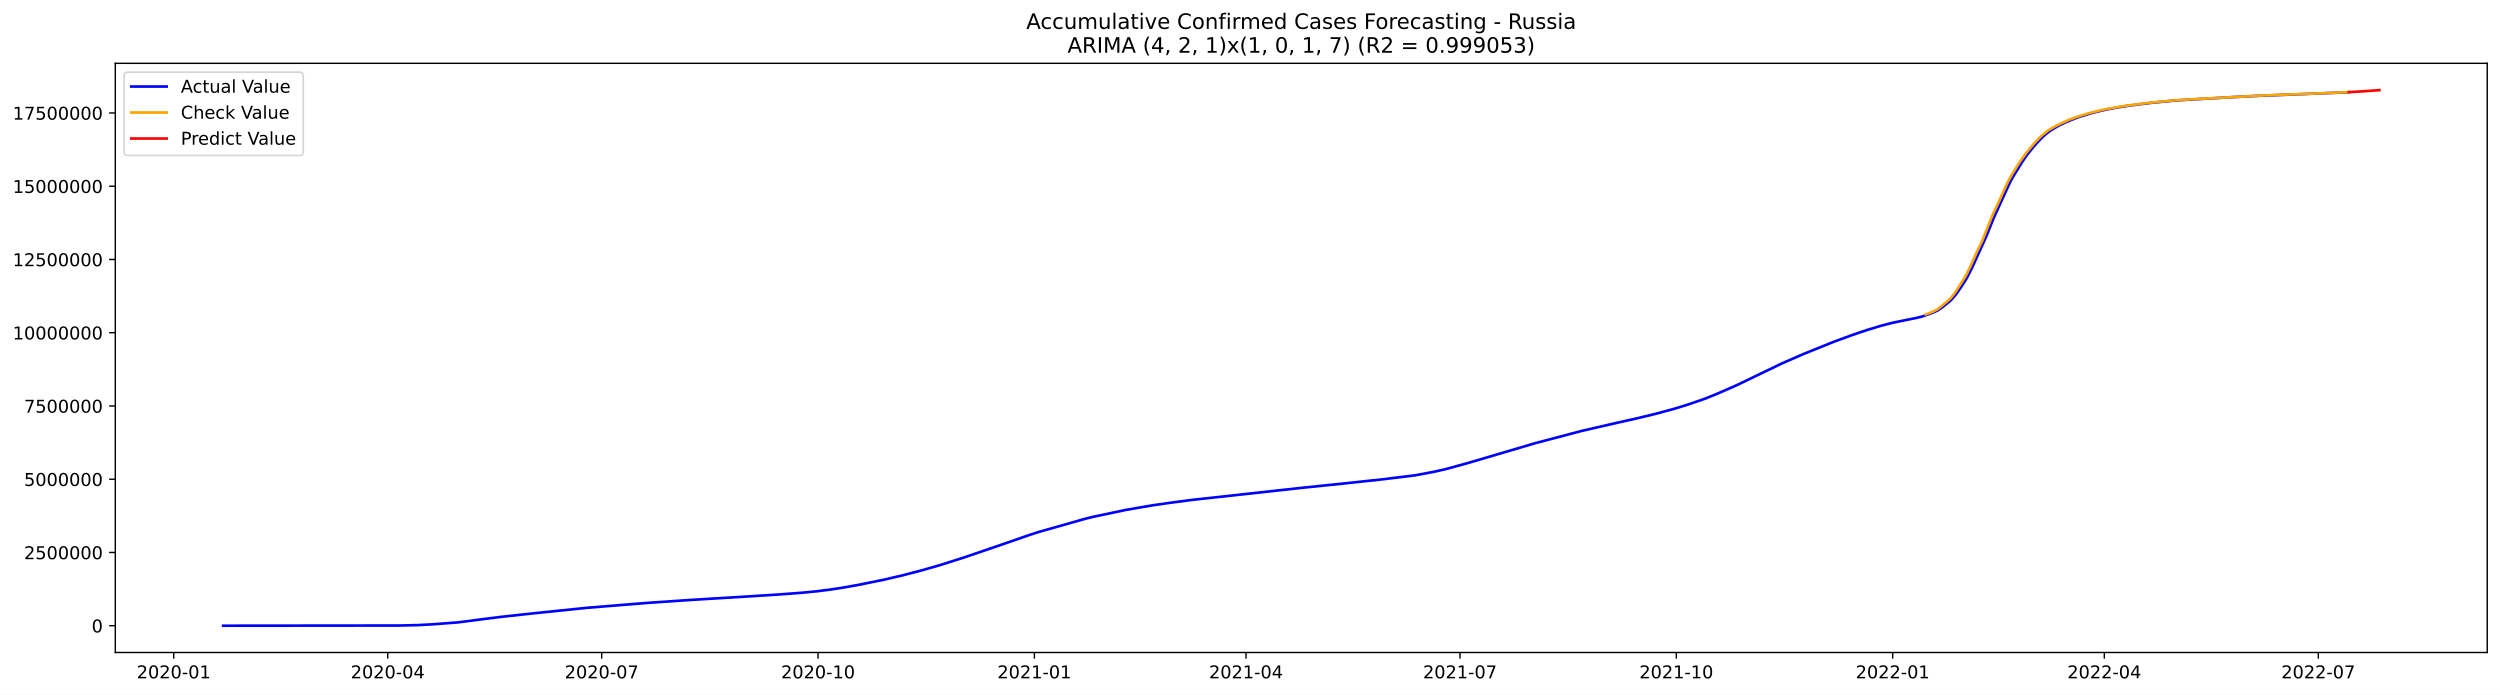
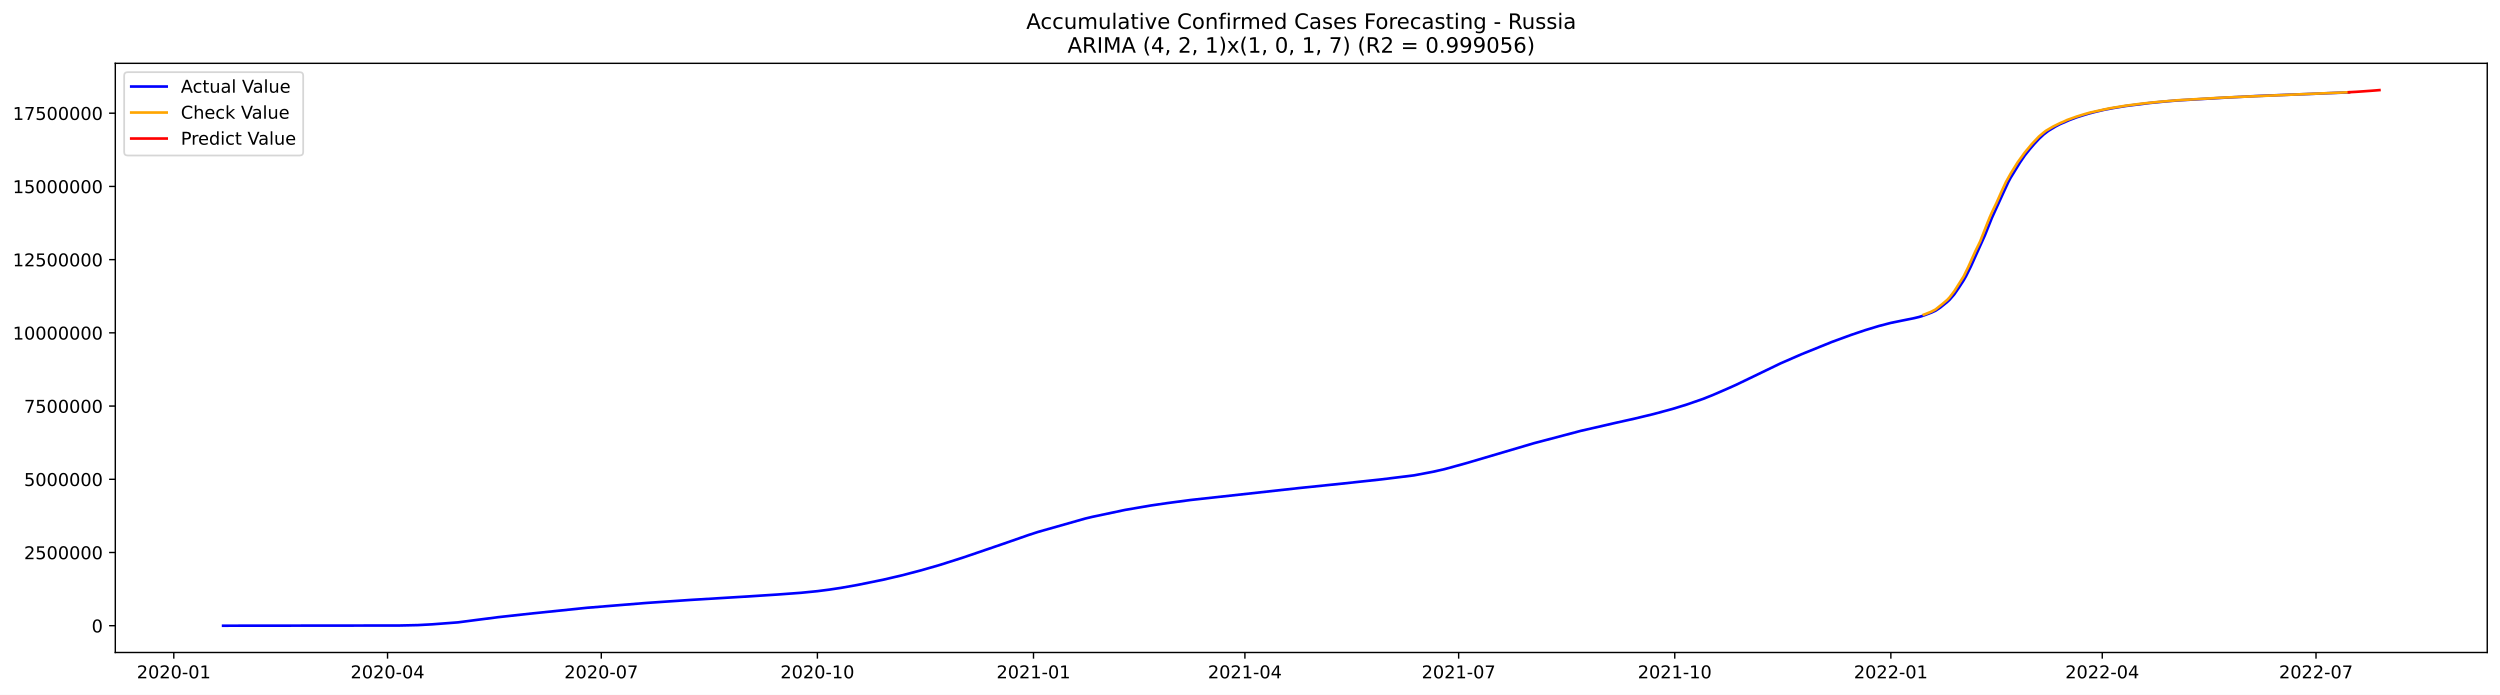
<svg xmlns="http://www.w3.org/2000/svg" xmlns:xlink="http://www.w3.org/1999/xlink" width="1411.5pt" height="392.274pt" viewBox="0 0 1411.5 392.274" version="1.1">
  <defs>
    <style type="text/css">*{stroke-linejoin: round; stroke-linecap: butt}</style>
  </defs>
  <g id="figure_1">
    <g id="patch_1">
      <path d="M 0 392.274  L 1411.5 392.274  L 1411.5 0  L 0 0  z " style="fill: #ffffff" />
    </g>
    <g id="axes_1">
      <g id="patch_2">
        <path d="M 65.1 368.396  L 1404.3 368.396  L 1404.3 35.755  L 65.1 35.755  z " style="fill: #ffffff" />
      </g>
      <g id="matplotlib.axis_1">
        <g id="xtick_1">
          <g id="line2d_1">
            <defs>
-               <path id="m9df4c3f210" d="M 0 0  L 0 3.5  " style="stroke: #000000; stroke-width: 0.8" />
+               <path id="m6451ef1a45" d="M 0 0  L 0 3.5  " style="stroke: #000000; stroke-width: 0.8" />
            </defs>
            <g>
-               <use xlink:href="#m9df4c3f210" x="98.092" y="368.396" style="stroke: #000000; stroke-width: 0.8" />
+               <use xlink:href="#m6451ef1a45" x="98.122" y="368.396" style="stroke: #000000; stroke-width: 0.8" />
            </g>
          </g>
          <g id="text_1">
-             <g transform="translate(77.20068 382.9939)scale(0.1 -0.1)">
+             <g transform="translate(77.23105 382.9939)scale(0.1 -0.1)">
              <defs>
                <path id="DejaVuSans-32" d="M 1228 531  L 3431 531  L 3431 0  L 469 0  L 469 531  Q 828 903 1448 1529  Q 2069 2156 2228 2338  Q 2531 2678 2651 2914  Q 2772 3150 2772 3378  Q 2772 3750 2511 3984  Q 2250 4219 1831 4219  Q 1534 4219 1204 4116  Q 875 4013 500 3803  L 500 4441  Q 881 4594 1212 4672  Q 1544 4750 1819 4750  Q 2544 4750 2975 4387  Q 3406 4025 3406 3419  Q 3406 3131 3298 2873  Q 3191 2616 2906 2266  Q 2828 2175 2409 1742  Q 1991 1309 1228 531  z " transform="scale(0.015625)" />
                <path id="DejaVuSans-30" d="M 2034 4250  Q 1547 4250 1301 3770  Q 1056 3291 1056 2328  Q 1056 1369 1301 889  Q 1547 409 2034 409  Q 2525 409 2770 889  Q 3016 1369 3016 2328  Q 3016 3291 2770 3770  Q 2525 4250 2034 4250  z M 2034 4750  Q 2819 4750 3233 4129  Q 3647 3509 3647 2328  Q 3647 1150 3233 529  Q 2819 -91 2034 -91  Q 1250 -91 836 529  Q 422 1150 422 2328  Q 422 3509 836 4129  Q 1250 4750 2034 4750  z " transform="scale(0.015625)" />
                <path id="DejaVuSans-2d" d="M 313 2009  L 1997 2009  L 1997 1497  L 313 1497  L 313 2009  z " transform="scale(0.015625)" />
                <path id="DejaVuSans-31" d="M 794 531  L 1825 531  L 1825 4091  L 703 3866  L 703 4441  L 1819 4666  L 2450 4666  L 2450 531  L 3481 531  L 3481 0  L 794 0  L 794 531  z " transform="scale(0.015625)" />
              </defs>
              <use xlink:href="#DejaVuSans-32" />
              <use xlink:href="#DejaVuSans-30" x="63.623" />
              <use xlink:href="#DejaVuSans-32" x="127.246" />
              <use xlink:href="#DejaVuSans-30" x="190.869" />
              <use xlink:href="#DejaVuSans-2d" x="254.492" />
              <use xlink:href="#DejaVuSans-30" x="290.576" />
              <use xlink:href="#DejaVuSans-31" x="354.199" />
            </g>
          </g>
        </g>
        <g id="xtick_2">
          <g id="line2d_2">
            <g>
-               <use xlink:href="#m9df4c3f210" x="218.908" y="368.396" style="stroke: #000000; stroke-width: 0.8" />
+               <use xlink:href="#m6451ef1a45" x="218.807" y="368.396" style="stroke: #000000; stroke-width: 0.8" />
            </g>
          </g>
          <g id="text_2">
-             <g transform="translate(198.0168 382.9939)scale(0.1 -0.1)">
+             <g transform="translate(197.9155 382.9939)scale(0.1 -0.1)">
              <defs>
                <path id="DejaVuSans-34" d="M 2419 4116  L 825 1625  L 2419 1625  L 2419 4116  z M 2253 4666  L 3047 4666  L 3047 1625  L 3713 1625  L 3713 1100  L 3047 1100  L 3047 0  L 2419 0  L 2419 1100  L 313 1100  L 313 1709  L 2253 4666  z " transform="scale(0.015625)" />
              </defs>
              <use xlink:href="#DejaVuSans-32" />
              <use xlink:href="#DejaVuSans-30" x="63.623" />
              <use xlink:href="#DejaVuSans-32" x="127.246" />
              <use xlink:href="#DejaVuSans-30" x="190.869" />
              <use xlink:href="#DejaVuSans-2d" x="254.492" />
              <use xlink:href="#DejaVuSans-30" x="290.576" />
              <use xlink:href="#DejaVuSans-34" x="354.199" />
            </g>
          </g>
        </g>
        <g id="xtick_3">
          <g id="line2d_3">
            <g>
-               <use xlink:href="#m9df4c3f210" x="339.724" y="368.396" style="stroke: #000000; stroke-width: 0.8" />
+               <use xlink:href="#m6451ef1a45" x="339.491" y="368.396" style="stroke: #000000; stroke-width: 0.8" />
            </g>
          </g>
          <g id="text_3">
-             <g transform="translate(318.8329 382.9939)scale(0.1 -0.1)">
+             <g transform="translate(318.6 382.9939)scale(0.1 -0.1)">
              <defs>
                <path id="DejaVuSans-37" d="M 525 4666  L 3525 4666  L 3525 4397  L 1831 0  L 1172 0  L 2766 4134  L 525 4134  L 525 4666  z " transform="scale(0.015625)" />
              </defs>
              <use xlink:href="#DejaVuSans-32" />
              <use xlink:href="#DejaVuSans-30" x="63.623" />
              <use xlink:href="#DejaVuSans-32" x="127.246" />
              <use xlink:href="#DejaVuSans-30" x="190.869" />
              <use xlink:href="#DejaVuSans-2d" x="254.492" />
              <use xlink:href="#DejaVuSans-30" x="290.576" />
              <use xlink:href="#DejaVuSans-37" x="354.199" />
            </g>
          </g>
        </g>
        <g id="xtick_4">
          <g id="line2d_4">
            <g>
-               <use xlink:href="#m9df4c3f210" x="461.868" y="368.396" style="stroke: #000000; stroke-width: 0.8" />
+               <use xlink:href="#m6451ef1a45" x="461.502" y="368.396" style="stroke: #000000; stroke-width: 0.8" />
            </g>
          </g>
          <g id="text_4">
-             <g transform="translate(440.9766 382.9939)scale(0.1 -0.1)">
+             <g transform="translate(440.6107 382.9939)scale(0.1 -0.1)">
              <use xlink:href="#DejaVuSans-32" />
              <use xlink:href="#DejaVuSans-30" x="63.623" />
              <use xlink:href="#DejaVuSans-32" x="127.246" />
              <use xlink:href="#DejaVuSans-30" x="190.869" />
              <use xlink:href="#DejaVuSans-2d" x="254.492" />
              <use xlink:href="#DejaVuSans-31" x="290.576" />
              <use xlink:href="#DejaVuSans-30" x="354.199" />
            </g>
          </g>
        </g>
        <g id="xtick_5">
          <g id="line2d_5">
            <g>
-               <use xlink:href="#m9df4c3f210" x="584.012" y="368.396" style="stroke: #000000; stroke-width: 0.8" />
+               <use xlink:href="#m6451ef1a45" x="583.513" y="368.396" style="stroke: #000000; stroke-width: 0.8" />
            </g>
          </g>
          <g id="text_5">
-             <g transform="translate(563.1204 382.9939)scale(0.1 -0.1)">
+             <g transform="translate(562.6214 382.9939)scale(0.1 -0.1)">
              <use xlink:href="#DejaVuSans-32" />
              <use xlink:href="#DejaVuSans-30" x="63.623" />
              <use xlink:href="#DejaVuSans-32" x="127.246" />
              <use xlink:href="#DejaVuSans-31" x="190.869" />
              <use xlink:href="#DejaVuSans-2d" x="254.492" />
              <use xlink:href="#DejaVuSans-30" x="290.576" />
              <use xlink:href="#DejaVuSans-31" x="354.199" />
            </g>
          </g>
        </g>
        <g id="xtick_6">
          <g id="line2d_6">
            <g>
-               <use xlink:href="#m9df4c3f210" x="703.5" y="368.396" style="stroke: #000000; stroke-width: 0.8" />
+               <use xlink:href="#m6451ef1a45" x="702.871" y="368.396" style="stroke: #000000; stroke-width: 0.8" />
            </g>
          </g>
          <g id="text_6">
-             <g transform="translate(682.6088 382.9939)scale(0.1 -0.1)">
+             <g transform="translate(681.9797 382.9939)scale(0.1 -0.1)">
              <use xlink:href="#DejaVuSans-32" />
              <use xlink:href="#DejaVuSans-30" x="63.623" />
              <use xlink:href="#DejaVuSans-32" x="127.246" />
              <use xlink:href="#DejaVuSans-31" x="190.869" />
              <use xlink:href="#DejaVuSans-2d" x="254.492" />
              <use xlink:href="#DejaVuSans-30" x="290.576" />
              <use xlink:href="#DejaVuSans-34" x="354.199" />
            </g>
          </g>
        </g>
        <g id="xtick_7">
          <g id="line2d_7">
            <g>
-               <use xlink:href="#m9df4c3f210" x="824.316" y="368.396" style="stroke: #000000; stroke-width: 0.8" />
+               <use xlink:href="#m6451ef1a45" x="823.556" y="368.396" style="stroke: #000000; stroke-width: 0.8" />
            </g>
          </g>
          <g id="text_7">
-             <g transform="translate(803.4249 382.9939)scale(0.1 -0.1)">
+             <g transform="translate(802.6642 382.9939)scale(0.1 -0.1)">
              <use xlink:href="#DejaVuSans-32" />
              <use xlink:href="#DejaVuSans-30" x="63.623" />
              <use xlink:href="#DejaVuSans-32" x="127.246" />
              <use xlink:href="#DejaVuSans-31" x="190.869" />
              <use xlink:href="#DejaVuSans-2d" x="254.492" />
              <use xlink:href="#DejaVuSans-30" x="290.576" />
              <use xlink:href="#DejaVuSans-37" x="354.199" />
            </g>
          </g>
        </g>
        <g id="xtick_8">
          <g id="line2d_8">
            <g>
-               <use xlink:href="#m9df4c3f210" x="946.46" y="368.396" style="stroke: #000000; stroke-width: 0.8" />
+               <use xlink:href="#m6451ef1a45" x="945.566" y="368.396" style="stroke: #000000; stroke-width: 0.8" />
            </g>
          </g>
          <g id="text_8">
-             <g transform="translate(925.5687 382.9939)scale(0.1 -0.1)">
+             <g transform="translate(924.6749 382.9939)scale(0.1 -0.1)">
              <use xlink:href="#DejaVuSans-32" />
              <use xlink:href="#DejaVuSans-30" x="63.623" />
              <use xlink:href="#DejaVuSans-32" x="127.246" />
              <use xlink:href="#DejaVuSans-31" x="190.869" />
              <use xlink:href="#DejaVuSans-2d" x="254.492" />
              <use xlink:href="#DejaVuSans-31" x="290.576" />
              <use xlink:href="#DejaVuSans-30" x="354.199" />
            </g>
          </g>
        </g>
        <g id="xtick_9">
          <g id="line2d_9">
            <g>
-               <use xlink:href="#m9df4c3f210" x="1068.604" y="368.396" style="stroke: #000000; stroke-width: 0.8" />
+               <use xlink:href="#m6451ef1a45" x="1067.577" y="368.396" style="stroke: #000000; stroke-width: 0.8" />
            </g>
          </g>
          <g id="text_9">
-             <g transform="translate(1047.712 382.9939)scale(0.1 -0.1)">
+             <g transform="translate(1046.686 382.9939)scale(0.1 -0.1)">
              <use xlink:href="#DejaVuSans-32" />
              <use xlink:href="#DejaVuSans-30" x="63.623" />
              <use xlink:href="#DejaVuSans-32" x="127.246" />
              <use xlink:href="#DejaVuSans-32" x="190.869" />
              <use xlink:href="#DejaVuSans-2d" x="254.492" />
              <use xlink:href="#DejaVuSans-30" x="290.576" />
              <use xlink:href="#DejaVuSans-31" x="354.199" />
            </g>
          </g>
        </g>
        <g id="xtick_10">
          <g id="line2d_10">
            <g>
-               <use xlink:href="#m9df4c3f210" x="1188.092" y="368.396" style="stroke: #000000; stroke-width: 0.8" />
+               <use xlink:href="#m6451ef1a45" x="1186.935" y="368.396" style="stroke: #000000; stroke-width: 0.8" />
            </g>
          </g>
          <g id="text_10">
-             <g transform="translate(1167.201 382.9939)scale(0.1 -0.1)">
+             <g transform="translate(1166.044 382.9939)scale(0.1 -0.1)">
              <use xlink:href="#DejaVuSans-32" />
              <use xlink:href="#DejaVuSans-30" x="63.623" />
              <use xlink:href="#DejaVuSans-32" x="127.246" />
              <use xlink:href="#DejaVuSans-32" x="190.869" />
              <use xlink:href="#DejaVuSans-2d" x="254.492" />
              <use xlink:href="#DejaVuSans-30" x="290.576" />
              <use xlink:href="#DejaVuSans-34" x="354.199" />
            </g>
          </g>
        </g>
        <g id="xtick_11">
          <g id="line2d_11">
            <g>
-               <use xlink:href="#m9df4c3f210" x="1308.908" y="368.396" style="stroke: #000000; stroke-width: 0.8" />
+               <use xlink:href="#m6451ef1a45" x="1307.62" y="368.396" style="stroke: #000000; stroke-width: 0.8" />
            </g>
          </g>
          <g id="text_11">
-             <g transform="translate(1288.017 382.9939)scale(0.1 -0.1)">
+             <g transform="translate(1286.728 382.9939)scale(0.1 -0.1)">
              <use xlink:href="#DejaVuSans-32" />
              <use xlink:href="#DejaVuSans-30" x="63.623" />
              <use xlink:href="#DejaVuSans-32" x="127.246" />
              <use xlink:href="#DejaVuSans-32" x="190.869" />
              <use xlink:href="#DejaVuSans-2d" x="254.492" />
              <use xlink:href="#DejaVuSans-30" x="290.576" />
              <use xlink:href="#DejaVuSans-37" x="354.199" />
            </g>
          </g>
        </g>
      </g>
      <g id="matplotlib.axis_2">
        <g id="ytick_1">
          <g id="line2d_12">
            <defs>
-               <path id="m179b32e1cf" d="M 0 0  L -3.5 0  " style="stroke: #000000; stroke-width: 0.8" />
+               <path id="m5fe4a14cad" d="M 0 0  L -3.5 0  " style="stroke: #000000; stroke-width: 0.8" />
            </defs>
            <g>
-               <use xlink:href="#m179b32e1cf" x="65.1" y="353.276" style="stroke: #000000; stroke-width: 0.8" />
+               <use xlink:href="#m5fe4a14cad" x="65.1" y="353.276" style="stroke: #000000; stroke-width: 0.8" />
            </g>
          </g>
          <g id="text_12">
            <g transform="translate(51.7375 357.0747)scale(0.1 -0.1)">
              <use xlink:href="#DejaVuSans-30" />
            </g>
          </g>
        </g>
        <g id="ytick_2">
          <g id="line2d_13">
            <g>
-               <use xlink:href="#m179b32e1cf" x="65.1" y="311.919" style="stroke: #000000; stroke-width: 0.8" />
+               <use xlink:href="#m5fe4a14cad" x="65.1" y="311.938" style="stroke: #000000; stroke-width: 0.8" />
            </g>
          </g>
          <g id="text_13">
-             <g transform="translate(13.5625 315.7187)scale(0.1 -0.1)">
+             <g transform="translate(13.5625 315.7369)scale(0.1 -0.1)">
              <defs>
                <path id="DejaVuSans-35" d="M 691 4666  L 3169 4666  L 3169 4134  L 1269 4134  L 1269 2991  Q 1406 3038 1543 3061  Q 1681 3084 1819 3084  Q 2600 3084 3056 2656  Q 3513 2228 3513 1497  Q 3513 744 3044 326  Q 2575 -91 1722 -91  Q 1428 -91 1123 -41  Q 819 9 494 109  L 494 744  Q 775 591 1075 516  Q 1375 441 1709 441  Q 2250 441 2565 725  Q 2881 1009 2881 1497  Q 2881 1984 2565 2268  Q 2250 2553 1709 2553  Q 1456 2553 1204 2497  Q 953 2441 691 2322  L 691 4666  z " transform="scale(0.015625)" />
              </defs>
              <use xlink:href="#DejaVuSans-32" />
              <use xlink:href="#DejaVuSans-35" x="63.623" />
              <use xlink:href="#DejaVuSans-30" x="127.246" />
              <use xlink:href="#DejaVuSans-30" x="190.869" />
              <use xlink:href="#DejaVuSans-30" x="254.492" />
              <use xlink:href="#DejaVuSans-30" x="318.115" />
              <use xlink:href="#DejaVuSans-30" x="381.738" />
            </g>
          </g>
        </g>
        <g id="ytick_3">
          <g id="line2d_14">
            <g>
-               <use xlink:href="#m179b32e1cf" x="65.1" y="270.563" style="stroke: #000000; stroke-width: 0.8" />
+               <use xlink:href="#m5fe4a14cad" x="65.1" y="270.6" style="stroke: #000000; stroke-width: 0.8" />
            </g>
          </g>
          <g id="text_14">
-             <g transform="translate(13.5625 274.3626)scale(0.1 -0.1)">
+             <g transform="translate(13.5625 274.3991)scale(0.1 -0.1)">
              <use xlink:href="#DejaVuSans-35" />
              <use xlink:href="#DejaVuSans-30" x="63.623" />
              <use xlink:href="#DejaVuSans-30" x="127.246" />
              <use xlink:href="#DejaVuSans-30" x="190.869" />
              <use xlink:href="#DejaVuSans-30" x="254.492" />
              <use xlink:href="#DejaVuSans-30" x="318.115" />
              <use xlink:href="#DejaVuSans-30" x="381.738" />
            </g>
          </g>
        </g>
        <g id="ytick_4">
          <g id="line2d_15">
            <g>
-               <use xlink:href="#m179b32e1cf" x="65.1" y="229.207" style="stroke: #000000; stroke-width: 0.8" />
+               <use xlink:href="#m5fe4a14cad" x="65.1" y="229.262" style="stroke: #000000; stroke-width: 0.8" />
            </g>
          </g>
          <g id="text_15">
-             <g transform="translate(13.5625 233.0065)scale(0.1 -0.1)">
+             <g transform="translate(13.5625 233.0613)scale(0.1 -0.1)">
              <use xlink:href="#DejaVuSans-37" />
              <use xlink:href="#DejaVuSans-35" x="63.623" />
              <use xlink:href="#DejaVuSans-30" x="127.246" />
              <use xlink:href="#DejaVuSans-30" x="190.869" />
              <use xlink:href="#DejaVuSans-30" x="254.492" />
              <use xlink:href="#DejaVuSans-30" x="318.115" />
              <use xlink:href="#DejaVuSans-30" x="381.738" />
            </g>
          </g>
        </g>
        <g id="ytick_5">
          <g id="line2d_16">
            <g>
-               <use xlink:href="#m179b32e1cf" x="65.1" y="187.851" style="stroke: #000000; stroke-width: 0.8" />
+               <use xlink:href="#m5fe4a14cad" x="65.1" y="187.924" style="stroke: #000000; stroke-width: 0.8" />
            </g>
          </g>
          <g id="text_16">
-             <g transform="translate(7.2 191.6504)scale(0.1 -0.1)">
+             <g transform="translate(7.2 191.7235)scale(0.1 -0.1)">
              <use xlink:href="#DejaVuSans-31" />
              <use xlink:href="#DejaVuSans-30" x="63.623" />
              <use xlink:href="#DejaVuSans-30" x="127.246" />
              <use xlink:href="#DejaVuSans-30" x="190.869" />
              <use xlink:href="#DejaVuSans-30" x="254.492" />
              <use xlink:href="#DejaVuSans-30" x="318.115" />
              <use xlink:href="#DejaVuSans-30" x="381.738" />
              <use xlink:href="#DejaVuSans-30" x="445.361" />
            </g>
          </g>
        </g>
        <g id="ytick_6">
          <g id="line2d_17">
            <g>
-               <use xlink:href="#m179b32e1cf" x="65.1" y="146.495" style="stroke: #000000; stroke-width: 0.8" />
+               <use xlink:href="#m5fe4a14cad" x="65.1" y="146.587" style="stroke: #000000; stroke-width: 0.8" />
            </g>
          </g>
          <g id="text_17">
-             <g transform="translate(7.2 150.2944)scale(0.1 -0.1)">
+             <g transform="translate(7.2 150.3857)scale(0.1 -0.1)">
              <use xlink:href="#DejaVuSans-31" />
              <use xlink:href="#DejaVuSans-32" x="63.623" />
              <use xlink:href="#DejaVuSans-35" x="127.246" />
              <use xlink:href="#DejaVuSans-30" x="190.869" />
              <use xlink:href="#DejaVuSans-30" x="254.492" />
              <use xlink:href="#DejaVuSans-30" x="318.115" />
              <use xlink:href="#DejaVuSans-30" x="381.738" />
              <use xlink:href="#DejaVuSans-30" x="445.361" />
            </g>
          </g>
        </g>
        <g id="ytick_7">
          <g id="line2d_18">
            <g>
-               <use xlink:href="#m179b32e1cf" x="65.1" y="105.139" style="stroke: #000000; stroke-width: 0.8" />
+               <use xlink:href="#m5fe4a14cad" x="65.1" y="105.249" style="stroke: #000000; stroke-width: 0.8" />
            </g>
          </g>
          <g id="text_18">
-             <g transform="translate(7.2 108.9383)scale(0.1 -0.1)">
+             <g transform="translate(7.2 109.048)scale(0.1 -0.1)">
              <use xlink:href="#DejaVuSans-31" />
              <use xlink:href="#DejaVuSans-35" x="63.623" />
              <use xlink:href="#DejaVuSans-30" x="127.246" />
              <use xlink:href="#DejaVuSans-30" x="190.869" />
              <use xlink:href="#DejaVuSans-30" x="254.492" />
              <use xlink:href="#DejaVuSans-30" x="318.115" />
              <use xlink:href="#DejaVuSans-30" x="381.738" />
              <use xlink:href="#DejaVuSans-30" x="445.361" />
            </g>
          </g>
        </g>
        <g id="ytick_8">
          <g id="line2d_19">
            <g>
-               <use xlink:href="#m179b32e1cf" x="65.1" y="63.783" style="stroke: #000000; stroke-width: 0.8" />
+               <use xlink:href="#m5fe4a14cad" x="65.1" y="63.911" style="stroke: #000000; stroke-width: 0.8" />
            </g>
          </g>
          <g id="text_19">
-             <g transform="translate(7.2 67.58224)scale(0.1 -0.1)">
+             <g transform="translate(7.2 67.71016)scale(0.1 -0.1)">
              <use xlink:href="#DejaVuSans-31" />
              <use xlink:href="#DejaVuSans-37" x="63.623" />
              <use xlink:href="#DejaVuSans-35" x="127.246" />
              <use xlink:href="#DejaVuSans-30" x="190.869" />
              <use xlink:href="#DejaVuSans-30" x="254.492" />
              <use xlink:href="#DejaVuSans-30" x="318.115" />
              <use xlink:href="#DejaVuSans-30" x="381.738" />
              <use xlink:href="#DejaVuSans-30" x="445.361" />
            </g>
          </g>
        </g>
      </g>
      <g id="line2d_20">
-         <path d="M 125.973 353.276  L 225.546 353.171  L 236.168 352.926  L 244.134 352.496  L 258.738 351.383  L 268.031 350.168  L 281.308 348.467  L 301.222 346.275  L 331.758 343.133  L 364.95 340.435  L 390.175 338.709  L 420.711 336.859  L 439.298 335.667  L 452.574 334.682  L 461.868 333.761  L 468.506 332.907  L 475.145 331.908  L 484.438 330.268  L 499.042 327.297  L 509.663 324.821  L 520.285 322.046  L 530.906 319.002  L 544.182 314.78  L 561.442 308.894  L 566.752 307.079  L 581.356 301.994  L 586.667 300.278  L 613.22 292.756  L 617.203 291.8  L 635.79 287.867  L 650.394 285.362  L 659.688 284.01  L 672.964 282.246  L 734.036 275.526  L 757.934 273.061  L 780.504 270.636  L 799.091 268.348  L 809.712 266.342  L 816.35 264.84  L 828.299 261.561  L 866.801 250.208  L 893.354 243.21  L 913.269 238.639  L 923.89 236.274  L 934.511 233.714  L 945.132 230.843  L 953.098 228.398  L 962.392 225.189  L 967.702 223.078  L 975.668 219.641  L 980.979 217.281  L 1006.204 205.119  L 1018.153 199.913  L 1035.413 192.939  L 1046.034 189.056  L 1054 186.363  L 1061.966 183.942  L 1068.604 182.227  L 1073.914 181.14  L 1081.88 179.529  L 1084.536 178.887  L 1087.191 178.051  L 1091.174 176.556  L 1093.829 175.363  L 1096.484 173.612  L 1100.467 170.395  L 1101.795 169.17  L 1104.45 166.103  L 1107.106 162.255  L 1109.761 158.157  L 1111.089 155.824  L 1113.744 150.504  L 1121.71 132.865  L 1125.693 122.94  L 1132.331 108.407  L 1134.986 102.695  L 1136.314 100.216  L 1141.625 91.581  L 1144.28 87.673  L 1146.935 84.334  L 1149.59 81.222  L 1152.246 78.349  L 1154.901 75.854  L 1157.556 73.814  L 1161.539 71.381  L 1164.195 69.99  L 1169.505 67.673  L 1173.488 66.165  L 1180.126 64.084  L 1184.109 63.048  L 1189.42 61.806  L 1194.731 60.817  L 1201.369 59.723  L 1214.645 58.046  L 1223.939 57.127  L 1230.577 56.576  L 1258.458 54.942  L 1275.717 54.068  L 1326.168 52.088  L 1326.168 52.088  " clip-path="url(#pf615bd860a)" style="fill: none; stroke: #0000ff; stroke-width: 1.5; stroke-linecap: square" />
+         <path d="M 125.973 353.276  L 225.438 353.171  L 236.048 352.927  L 244.005 352.496  L 258.593 351.383  L 267.876 350.169  L 281.139 348.469  L 301.032 346.278  L 331.534 343.137  L 364.689 340.441  L 389.887 338.715  L 420.39 336.866  L 438.957 335.675  L 452.219 334.69  L 461.502 333.77  L 468.133 332.916  L 474.764 331.917  L 484.048 330.278  L 498.636 327.308  L 509.245 324.834  L 519.855 322.06  L 530.465 319.017  L 543.727 314.797  L 560.967 308.914  L 566.272 307.099  L 580.86 302.016  L 586.165 300.301  L 612.689 292.783  L 616.668 291.827  L 635.235 287.896  L 649.823 285.392  L 659.106 284.04  L 672.368 282.278  L 733.374 275.561  L 757.245 273.096  L 779.791 270.672  L 798.358 268.385  L 808.967 266.38  L 815.598 264.879  L 827.534 261.601  L 865.994 250.254  L 892.518 243.259  L 912.411 238.689  L 923.021 236.326  L 933.63 233.767  L 944.24 230.897  L 952.197 228.453  L 961.481 225.246  L 966.786 223.135  L 974.743 219.7  L 980.048 217.341  L 1005.245 205.185  L 1017.181 199.98  L 1034.422 193.01  L 1045.032 189.129  L 1052.989 186.437  L 1060.946 184.017  L 1067.577 182.302  L 1072.882 181.216  L 1080.839 179.605  L 1083.491 178.964  L 1086.144 178.128  L 1090.122 176.634  L 1092.775 175.442  L 1095.427 173.691  L 1099.406 170.476  L 1100.732 169.251  L 1103.384 166.185  L 1106.037 162.339  L 1108.689 158.243  L 1110.016 155.911  L 1112.668 150.594  L 1120.625 132.962  L 1124.604 123.041  L 1131.235 108.515  L 1133.887 102.805  L 1135.213 100.327  L 1140.518 91.697  L 1143.171 87.79  L 1145.823 84.453  L 1148.475 81.342  L 1151.128 78.47  L 1153.78 75.977  L 1156.433 73.937  L 1160.411 71.505  L 1163.064 70.115  L 1168.368 67.8  L 1172.347 66.291  L 1178.978 64.212  L 1182.957 63.176  L 1188.261 61.935  L 1193.566 60.946  L 1200.197 59.852  L 1213.459 58.176  L 1222.743 57.258  L 1229.374 56.708  L 1257.224 55.074  L 1274.465 54.2  L 1326.187 52.148  L 1326.187 52.148  " clip-path="url(#pa99dc257ab)" style="fill: none; stroke: #0000ff; stroke-width: 1.5; stroke-linecap: square" />
      </g>
      <g id="line2d_21">
-         <path d="M 1087.191 177.584  L 1091.174 176.024  L 1093.829 174.671  L 1096.484 172.585  L 1100.467 169.24  L 1101.795 167.836  L 1104.45 164.338  L 1109.761 155.957  L 1112.416 150.535  L 1116.399 141.698  L 1119.055 136.283  L 1124.365 122.862  L 1125.693 119.848  L 1128.348 114.363  L 1131.003 108.372  L 1133.659 102.655  L 1136.314 97.925  L 1140.297 91.508  L 1144.28 86.011  L 1148.263 81.223  L 1152.246 77.002  L 1156.229 73.717  L 1160.212 71.376  L 1164.195 69.406  L 1166.85 68.275  L 1168.178 67.629  L 1173.488 65.732  L 1178.799 64.076  L 1185.437 62.412  L 1189.42 61.524  L 1200.041 59.72  L 1213.318 58.047  L 1221.284 57.258  L 1229.249 56.573  L 1241.198 55.855  L 1277.045 53.956  L 1292.977 53.321  L 1304.925 52.897  L 1326.168 52.016  L 1326.168 52.016  " clip-path="url(#pf615bd860a)" style="fill: none; stroke: #ffa500; stroke-width: 1.5; stroke-linecap: square" />
+         <path d="M 1086.144 177.662  L 1090.122 176.104  L 1092.775 174.752  L 1096.753 171.56  L 1099.406 169.32  L 1100.732 167.923  L 1103.384 164.427  L 1108.689 156.053  L 1111.342 150.634  L 1115.32 141.784  L 1117.973 136.371  L 1123.278 122.959  L 1124.604 119.952  L 1127.256 114.474  L 1129.909 108.48  L 1132.561 102.765  L 1135.213 98.037  L 1139.192 91.619  L 1143.171 86.124  L 1147.149 81.34  L 1151.128 77.123  L 1153.78 74.88  L 1155.106 73.839  L 1159.085 71.504  L 1163.064 69.529  L 1165.716 68.401  L 1167.042 67.757  L 1172.347 65.86  L 1176.326 64.613  L 1180.304 63.481  L 1190.914 61.183  L 1200.197 59.673  L 1209.481 58.47  L 1218.764 57.509  L 1229.374 56.613  L 1241.31 55.912  L 1254.572 55.135  L 1303.641 53.03  L 1326.187 52.072  L 1326.187 52.072  " clip-path="url(#pa99dc257ab)" style="fill: none; stroke: #ffa500; stroke-width: 1.5; stroke-linecap: square" />
      </g>
      <g id="line2d_22">
-         <path d="M 1326.168 52.016  L 1327.495 51.941  L 1328.823 51.866  L 1330.151 51.794  L 1331.478 51.722  L 1332.806 51.637  L 1334.134 51.549  L 1335.461 51.457  L 1336.789 51.363  L 1338.117 51.269  L 1339.444 51.176  L 1340.772 51.083  L 1342.1 50.981  L 1343.427 50.876  " clip-path="url(#pf615bd860a)" style="fill: none; stroke: #ff0000; stroke-width: 1.5; stroke-linecap: square" />
+         <path d="M 1326.187 52.072  L 1327.513 51.996  L 1328.839 51.922  L 1330.165 51.849  L 1331.491 51.763  L 1332.818 51.672  L 1334.144 51.579  L 1335.47 51.483  L 1336.796 51.386  L 1338.122 51.291  L 1339.449 51.195  L 1340.775 51.091  L 1342.101 50.984  L 1343.427 50.876  " clip-path="url(#pa99dc257ab)" style="fill: none; stroke: #ff0000; stroke-width: 1.5; stroke-linecap: square" />
      </g>
      <g id="patch_3">
        <path d="M 65.1 368.396  L 65.1 35.755  " style="fill: none; stroke: #000000; stroke-width: 0.8; stroke-linejoin: miter; stroke-linecap: square" />
      </g>
      <g id="patch_4">
        <path d="M 1404.3 368.396  L 1404.3 35.755  " style="fill: none; stroke: #000000; stroke-width: 0.8; stroke-linejoin: miter; stroke-linecap: square" />
      </g>
      <g id="patch_5">
        <path d="M 65.1 368.396  L 1404.3 368.396  " style="fill: none; stroke: #000000; stroke-width: 0.8; stroke-linejoin: miter; stroke-linecap: square" />
      </g>
      <g id="patch_6">
        <path d="M 65.1 35.755  L 1404.3 35.755  " style="fill: none; stroke: #000000; stroke-width: 0.8; stroke-linejoin: miter; stroke-linecap: square" />
      </g>
      <g id="text_20">
        <g transform="translate(579.4322 16.31812)scale(0.12 -0.12)">
          <defs>
            <path id="DejaVuSans-41" d="M 2188 4044  L 1331 1722  L 3047 1722  L 2188 4044  z M 1831 4666  L 2547 4666  L 4325 0  L 3669 0  L 3244 1197  L 1141 1197  L 716 0  L 50 0  L 1831 4666  z " transform="scale(0.015625)" />
            <path id="DejaVuSans-63" d="M 3122 3366  L 3122 2828  Q 2878 2963 2633 3030  Q 2388 3097 2138 3097  Q 1578 3097 1268 2742  Q 959 2388 959 1747  Q 959 1106 1268 751  Q 1578 397 2138 397  Q 2388 397 2633 464  Q 2878 531 3122 666  L 3122 134  Q 2881 22 2623 -34  Q 2366 -91 2075 -91  Q 1284 -91 818 406  Q 353 903 353 1747  Q 353 2603 823 3093  Q 1294 3584 2113 3584  Q 2378 3584 2631 3529  Q 2884 3475 3122 3366  z " transform="scale(0.015625)" />
            <path id="DejaVuSans-75" d="M 544 1381  L 544 3500  L 1119 3500  L 1119 1403  Q 1119 906 1312 657  Q 1506 409 1894 409  Q 2359 409 2629 706  Q 2900 1003 2900 1516  L 2900 3500  L 3475 3500  L 3475 0  L 2900 0  L 2900 538  Q 2691 219 2414 64  Q 2138 -91 1772 -91  Q 1169 -91 856 284  Q 544 659 544 1381  z M 1991 3584  L 1991 3584  z " transform="scale(0.015625)" />
            <path id="DejaVuSans-6d" d="M 3328 2828  Q 3544 3216 3844 3400  Q 4144 3584 4550 3584  Q 5097 3584 5394 3201  Q 5691 2819 5691 2113  L 5691 0  L 5113 0  L 5113 2094  Q 5113 2597 4934 2840  Q 4756 3084 4391 3084  Q 3944 3084 3684 2787  Q 3425 2491 3425 1978  L 3425 0  L 2847 0  L 2847 2094  Q 2847 2600 2669 2842  Q 2491 3084 2119 3084  Q 1678 3084 1418 2786  Q 1159 2488 1159 1978  L 1159 0  L 581 0  L 581 3500  L 1159 3500  L 1159 2956  Q 1356 3278 1631 3431  Q 1906 3584 2284 3584  Q 2666 3584 2933 3390  Q 3200 3197 3328 2828  z " transform="scale(0.015625)" />
            <path id="DejaVuSans-6c" d="M 603 4863  L 1178 4863  L 1178 0  L 603 0  L 603 4863  z " transform="scale(0.015625)" />
            <path id="DejaVuSans-61" d="M 2194 1759  Q 1497 1759 1228 1600  Q 959 1441 959 1056  Q 959 750 1161 570  Q 1363 391 1709 391  Q 2188 391 2477 730  Q 2766 1069 2766 1631  L 2766 1759  L 2194 1759  z M 3341 1997  L 3341 0  L 2766 0  L 2766 531  Q 2569 213 2275 61  Q 1981 -91 1556 -91  Q 1019 -91 701 211  Q 384 513 384 1019  Q 384 1609 779 1909  Q 1175 2209 1959 2209  L 2766 2209  L 2766 2266  Q 2766 2663 2505 2880  Q 2244 3097 1772 3097  Q 1472 3097 1187 3025  Q 903 2953 641 2809  L 641 3341  Q 956 3463 1253 3523  Q 1550 3584 1831 3584  Q 2591 3584 2966 3190  Q 3341 2797 3341 1997  z " transform="scale(0.015625)" />
            <path id="DejaVuSans-74" d="M 1172 4494  L 1172 3500  L 2356 3500  L 2356 3053  L 1172 3053  L 1172 1153  Q 1172 725 1289 603  Q 1406 481 1766 481  L 2356 481  L 2356 0  L 1766 0  Q 1100 0 847 248  Q 594 497 594 1153  L 594 3053  L 172 3053  L 172 3500  L 594 3500  L 594 4494  L 1172 4494  z " transform="scale(0.015625)" />
            <path id="DejaVuSans-69" d="M 603 3500  L 1178 3500  L 1178 0  L 603 0  L 603 3500  z M 603 4863  L 1178 4863  L 1178 4134  L 603 4134  L 603 4863  z " transform="scale(0.015625)" />
            <path id="DejaVuSans-76" d="M 191 3500  L 800 3500  L 1894 563  L 2988 3500  L 3597 3500  L 2284 0  L 1503 0  L 191 3500  z " transform="scale(0.015625)" />
            <path id="DejaVuSans-65" d="M 3597 1894  L 3597 1613  L 953 1613  Q 991 1019 1311 708  Q 1631 397 2203 397  Q 2534 397 2845 478  Q 3156 559 3463 722  L 3463 178  Q 3153 47 2828 -22  Q 2503 -91 2169 -91  Q 1331 -91 842 396  Q 353 884 353 1716  Q 353 2575 817 3079  Q 1281 3584 2069 3584  Q 2775 3584 3186 3129  Q 3597 2675 3597 1894  z M 3022 2063  Q 3016 2534 2758 2815  Q 2500 3097 2075 3097  Q 1594 3097 1305 2825  Q 1016 2553 972 2059  L 3022 2063  z " transform="scale(0.015625)" />
            <path id="DejaVuSans-20" transform="scale(0.015625)" />
            <path id="DejaVuSans-43" d="M 4122 4306  L 4122 3641  Q 3803 3938 3442 4084  Q 3081 4231 2675 4231  Q 1875 4231 1450 3742  Q 1025 3253 1025 2328  Q 1025 1406 1450 917  Q 1875 428 2675 428  Q 3081 428 3442 575  Q 3803 722 4122 1019  L 4122 359  Q 3791 134 3420 21  Q 3050 -91 2638 -91  Q 1578 -91 968 557  Q 359 1206 359 2328  Q 359 3453 968 4101  Q 1578 4750 2638 4750  Q 3056 4750 3426 4639  Q 3797 4528 4122 4306  z " transform="scale(0.015625)" />
            <path id="DejaVuSans-6f" d="M 1959 3097  Q 1497 3097 1228 2736  Q 959 2375 959 1747  Q 959 1119 1226 758  Q 1494 397 1959 397  Q 2419 397 2687 759  Q 2956 1122 2956 1747  Q 2956 2369 2687 2733  Q 2419 3097 1959 3097  z M 1959 3584  Q 2709 3584 3137 3096  Q 3566 2609 3566 1747  Q 3566 888 3137 398  Q 2709 -91 1959 -91  Q 1206 -91 779 398  Q 353 888 353 1747  Q 353 2609 779 3096  Q 1206 3584 1959 3584  z " transform="scale(0.015625)" />
            <path id="DejaVuSans-6e" d="M 3513 2113  L 3513 0  L 2938 0  L 2938 2094  Q 2938 2591 2744 2837  Q 2550 3084 2163 3084  Q 1697 3084 1428 2787  Q 1159 2491 1159 1978  L 1159 0  L 581 0  L 581 3500  L 1159 3500  L 1159 2956  Q 1366 3272 1645 3428  Q 1925 3584 2291 3584  Q 2894 3584 3203 3211  Q 3513 2838 3513 2113  z " transform="scale(0.015625)" />
            <path id="DejaVuSans-66" d="M 2375 4863  L 2375 4384  L 1825 4384  Q 1516 4384 1395 4259  Q 1275 4134 1275 3809  L 1275 3500  L 2222 3500  L 2222 3053  L 1275 3053  L 1275 0  L 697 0  L 697 3053  L 147 3053  L 147 3500  L 697 3500  L 697 3744  Q 697 4328 969 4595  Q 1241 4863 1831 4863  L 2375 4863  z " transform="scale(0.015625)" />
            <path id="DejaVuSans-72" d="M 2631 2963  Q 2534 3019 2420 3045  Q 2306 3072 2169 3072  Q 1681 3072 1420 2755  Q 1159 2438 1159 1844  L 1159 0  L 581 0  L 581 3500  L 1159 3500  L 1159 2956  Q 1341 3275 1631 3429  Q 1922 3584 2338 3584  Q 2397 3584 2469 3576  Q 2541 3569 2628 3553  L 2631 2963  z " transform="scale(0.015625)" />
            <path id="DejaVuSans-64" d="M 2906 2969  L 2906 4863  L 3481 4863  L 3481 0  L 2906 0  L 2906 525  Q 2725 213 2448 61  Q 2172 -91 1784 -91  Q 1150 -91 751 415  Q 353 922 353 1747  Q 353 2572 751 3078  Q 1150 3584 1784 3584  Q 2172 3584 2448 3432  Q 2725 3281 2906 2969  z M 947 1747  Q 947 1113 1208 752  Q 1469 391 1925 391  Q 2381 391 2643 752  Q 2906 1113 2906 1747  Q 2906 2381 2643 2742  Q 2381 3103 1925 3103  Q 1469 3103 1208 2742  Q 947 2381 947 1747  z " transform="scale(0.015625)" />
            <path id="DejaVuSans-73" d="M 2834 3397  L 2834 2853  Q 2591 2978 2328 3040  Q 2066 3103 1784 3103  Q 1356 3103 1142 2972  Q 928 2841 928 2578  Q 928 2378 1081 2264  Q 1234 2150 1697 2047  L 1894 2003  Q 2506 1872 2764 1633  Q 3022 1394 3022 966  Q 3022 478 2636 193  Q 2250 -91 1575 -91  Q 1294 -91 989 -36  Q 684 19 347 128  L 347 722  Q 666 556 975 473  Q 1284 391 1588 391  Q 1994 391 2212 530  Q 2431 669 2431 922  Q 2431 1156 2273 1281  Q 2116 1406 1581 1522  L 1381 1569  Q 847 1681 609 1914  Q 372 2147 372 2553  Q 372 3047 722 3315  Q 1072 3584 1716 3584  Q 2034 3584 2315 3537  Q 2597 3491 2834 3397  z " transform="scale(0.015625)" />
            <path id="DejaVuSans-46" d="M 628 4666  L 3309 4666  L 3309 4134  L 1259 4134  L 1259 2759  L 3109 2759  L 3109 2228  L 1259 2228  L 1259 0  L 628 0  L 628 4666  z " transform="scale(0.015625)" />
            <path id="DejaVuSans-67" d="M 2906 1791  Q 2906 2416 2648 2759  Q 2391 3103 1925 3103  Q 1463 3103 1205 2759  Q 947 2416 947 1791  Q 947 1169 1205 825  Q 1463 481 1925 481  Q 2391 481 2648 825  Q 2906 1169 2906 1791  z M 3481 434  Q 3481 -459 3084 -895  Q 2688 -1331 1869 -1331  Q 1566 -1331 1297 -1286  Q 1028 -1241 775 -1147  L 775 -588  Q 1028 -725 1275 -790  Q 1522 -856 1778 -856  Q 2344 -856 2625 -561  Q 2906 -266 2906 331  L 2906 616  Q 2728 306 2450 153  Q 2172 0 1784 0  Q 1141 0 747 490  Q 353 981 353 1791  Q 353 2603 747 3093  Q 1141 3584 1784 3584  Q 2172 3584 2450 3431  Q 2728 3278 2906 2969  L 2906 3500  L 3481 3500  L 3481 434  z " transform="scale(0.015625)" />
            <path id="DejaVuSans-52" d="M 2841 2188  Q 3044 2119 3236 1894  Q 3428 1669 3622 1275  L 4263 0  L 3584 0  L 2988 1197  Q 2756 1666 2539 1819  Q 2322 1972 1947 1972  L 1259 1972  L 1259 0  L 628 0  L 628 4666  L 2053 4666  Q 2853 4666 3247 4331  Q 3641 3997 3641 3322  Q 3641 2881 3436 2590  Q 3231 2300 2841 2188  z M 1259 4147  L 1259 2491  L 2053 2491  Q 2509 2491 2742 2702  Q 2975 2913 2975 3322  Q 2975 3731 2742 3939  Q 2509 4147 2053 4147  L 1259 4147  z " transform="scale(0.015625)" />
          </defs>
          <use xlink:href="#DejaVuSans-41" />
          <use xlink:href="#DejaVuSans-63" x="66.658" />
          <use xlink:href="#DejaVuSans-63" x="121.639" />
          <use xlink:href="#DejaVuSans-75" x="176.619" />
          <use xlink:href="#DejaVuSans-6d" x="239.998" />
          <use xlink:href="#DejaVuSans-75" x="337.41" />
          <use xlink:href="#DejaVuSans-6c" x="400.789" />
          <use xlink:href="#DejaVuSans-61" x="428.572" />
          <use xlink:href="#DejaVuSans-74" x="489.852" />
          <use xlink:href="#DejaVuSans-69" x="529.061" />
          <use xlink:href="#DejaVuSans-76" x="556.844" />
          <use xlink:href="#DejaVuSans-65" x="616.023" />
          <use xlink:href="#DejaVuSans-20" x="677.547" />
          <use xlink:href="#DejaVuSans-43" x="709.334" />
          <use xlink:href="#DejaVuSans-6f" x="779.158" />
          <use xlink:href="#DejaVuSans-6e" x="840.34" />
          <use xlink:href="#DejaVuSans-66" x="903.719" />
          <use xlink:href="#DejaVuSans-69" x="938.924" />
          <use xlink:href="#DejaVuSans-72" x="966.707" />
          <use xlink:href="#DejaVuSans-6d" x="1006.07" />
          <use xlink:href="#DejaVuSans-65" x="1103.482" />
          <use xlink:href="#DejaVuSans-64" x="1165.006" />
          <use xlink:href="#DejaVuSans-20" x="1228.482" />
          <use xlink:href="#DejaVuSans-43" x="1260.27" />
          <use xlink:href="#DejaVuSans-61" x="1330.094" />
          <use xlink:href="#DejaVuSans-73" x="1391.373" />
          <use xlink:href="#DejaVuSans-65" x="1443.473" />
          <use xlink:href="#DejaVuSans-73" x="1504.996" />
          <use xlink:href="#DejaVuSans-20" x="1557.096" />
          <use xlink:href="#DejaVuSans-46" x="1588.883" />
          <use xlink:href="#DejaVuSans-6f" x="1642.777" />
          <use xlink:href="#DejaVuSans-72" x="1703.959" />
          <use xlink:href="#DejaVuSans-65" x="1742.822" />
          <use xlink:href="#DejaVuSans-63" x="1804.346" />
          <use xlink:href="#DejaVuSans-61" x="1859.326" />
          <use xlink:href="#DejaVuSans-73" x="1920.605" />
          <use xlink:href="#DejaVuSans-74" x="1972.705" />
          <use xlink:href="#DejaVuSans-69" x="2011.914" />
          <use xlink:href="#DejaVuSans-6e" x="2039.697" />
          <use xlink:href="#DejaVuSans-67" x="2103.076" />
          <use xlink:href="#DejaVuSans-20" x="2166.553" />
          <use xlink:href="#DejaVuSans-2d" x="2198.34" />
          <use xlink:href="#DejaVuSans-20" x="2234.424" />
          <use xlink:href="#DejaVuSans-52" x="2266.211" />
          <use xlink:href="#DejaVuSans-75" x="2331.193" />
          <use xlink:href="#DejaVuSans-73" x="2394.572" />
          <use xlink:href="#DejaVuSans-73" x="2446.672" />
          <use xlink:href="#DejaVuSans-69" x="2498.771" />
          <use xlink:href="#DejaVuSans-61" x="2526.555" />
        </g>
        <g transform="translate(602.7159 29.7555)scale(0.12 -0.12)">
          <defs>
            <path id="DejaVuSans-49" d="M 628 4666  L 1259 4666  L 1259 0  L 628 0  L 628 4666  z " transform="scale(0.015625)" />
            <path id="DejaVuSans-4d" d="M 628 4666  L 1569 4666  L 2759 1491  L 3956 4666  L 4897 4666  L 4897 0  L 4281 0  L 4281 4097  L 3078 897  L 2444 897  L 1241 4097  L 1241 0  L 628 0  L 628 4666  z " transform="scale(0.015625)" />
            <path id="DejaVuSans-28" d="M 1984 4856  Q 1566 4138 1362 3434  Q 1159 2731 1159 2009  Q 1159 1288 1364 580  Q 1569 -128 1984 -844  L 1484 -844  Q 1016 -109 783 600  Q 550 1309 550 2009  Q 550 2706 781 3412  Q 1013 4119 1484 4856  L 1984 4856  z " transform="scale(0.015625)" />
            <path id="DejaVuSans-2c" d="M 750 794  L 1409 794  L 1409 256  L 897 -744  L 494 -744  L 750 256  L 750 794  z " transform="scale(0.015625)" />
            <path id="DejaVuSans-29" d="M 513 4856  L 1013 4856  Q 1481 4119 1714 3412  Q 1947 2706 1947 2009  Q 1947 1309 1714 600  Q 1481 -109 1013 -844  L 513 -844  Q 928 -128 1133 580  Q 1338 1288 1338 2009  Q 1338 2731 1133 3434  Q 928 4138 513 4856  z " transform="scale(0.015625)" />
            <path id="DejaVuSans-78" d="M 3513 3500  L 2247 1797  L 3578 0  L 2900 0  L 1881 1375  L 863 0  L 184 0  L 1544 1831  L 300 3500  L 978 3500  L 1906 2253  L 2834 3500  L 3513 3500  z " transform="scale(0.015625)" />
            <path id="DejaVuSans-3d" d="M 678 2906  L 4684 2906  L 4684 2381  L 678 2381  L 678 2906  z M 678 1631  L 4684 1631  L 4684 1100  L 678 1100  L 678 1631  z " transform="scale(0.015625)" />
            <path id="DejaVuSans-2e" d="M 684 794  L 1344 794  L 1344 0  L 684 0  L 684 794  z " transform="scale(0.015625)" />
            <path id="DejaVuSans-39" d="M 703 97  L 703 672  Q 941 559 1184 500  Q 1428 441 1663 441  Q 2288 441 2617 861  Q 2947 1281 2994 2138  Q 2813 1869 2534 1725  Q 2256 1581 1919 1581  Q 1219 1581 811 2004  Q 403 2428 403 3163  Q 403 3881 828 4315  Q 1253 4750 1959 4750  Q 2769 4750 3195 4129  Q 3622 3509 3622 2328  Q 3622 1225 3098 567  Q 2575 -91 1691 -91  Q 1453 -91 1209 -44  Q 966 3 703 97  z M 1959 2075  Q 2384 2075 2632 2365  Q 2881 2656 2881 3163  Q 2881 3666 2632 3958  Q 2384 4250 1959 4250  Q 1534 4250 1286 3958  Q 1038 3666 1038 3163  Q 1038 2656 1286 2365  Q 1534 2075 1959 2075  z " transform="scale(0.015625)" />
-             <path id="DejaVuSans-33" d="M 2597 2516  Q 3050 2419 3304 2112  Q 3559 1806 3559 1356  Q 3559 666 3084 287  Q 2609 -91 1734 -91  Q 1441 -91 1130 -33  Q 819 25 488 141  L 488 750  Q 750 597 1062 519  Q 1375 441 1716 441  Q 2309 441 2620 675  Q 2931 909 2931 1356  Q 2931 1769 2642 2001  Q 2353 2234 1838 2234  L 1294 2234  L 1294 2753  L 1863 2753  Q 2328 2753 2575 2939  Q 2822 3125 2822 3475  Q 2822 3834 2567 4026  Q 2313 4219 1838 4219  Q 1578 4219 1281 4162  Q 984 4106 628 3988  L 628 4550  Q 988 4650 1302 4700  Q 1616 4750 1894 4750  Q 2613 4750 3031 4423  Q 3450 4097 3450 3541  Q 3450 3153 3228 2886  Q 3006 2619 2597 2516  z " transform="scale(0.015625)" />
+             <path id="DejaVuSans-36" d="M 2113 2584  Q 1688 2584 1439 2293  Q 1191 2003 1191 1497  Q 1191 994 1439 701  Q 1688 409 2113 409  Q 2538 409 2786 701  Q 3034 994 3034 1497  Q 3034 2003 2786 2293  Q 2538 2584 2113 2584  z M 3366 4563  L 3366 3988  Q 3128 4100 2886 4159  Q 2644 4219 2406 4219  Q 1781 4219 1451 3797  Q 1122 3375 1075 2522  Q 1259 2794 1537 2939  Q 1816 3084 2150 3084  Q 2853 3084 3261 2657  Q 3669 2231 3669 1497  Q 3669 778 3244 343  Q 2819 -91 2113 -91  Q 1303 -91 875 529  Q 447 1150 447 2328  Q 447 3434 972 4092  Q 1497 4750 2381 4750  Q 2619 4750 2861 4703  Q 3103 4656 3366 4563  z " transform="scale(0.015625)" />
          </defs>
          <use xlink:href="#DejaVuSans-41" />
          <use xlink:href="#DejaVuSans-52" x="68.408" />
          <use xlink:href="#DejaVuSans-49" x="137.891" />
          <use xlink:href="#DejaVuSans-4d" x="167.383" />
          <use xlink:href="#DejaVuSans-41" x="253.662" />
          <use xlink:href="#DejaVuSans-20" x="322.07" />
          <use xlink:href="#DejaVuSans-28" x="353.857" />
          <use xlink:href="#DejaVuSans-34" x="392.871" />
          <use xlink:href="#DejaVuSans-2c" x="456.494" />
          <use xlink:href="#DejaVuSans-20" x="488.281" />
          <use xlink:href="#DejaVuSans-32" x="520.068" />
          <use xlink:href="#DejaVuSans-2c" x="583.691" />
          <use xlink:href="#DejaVuSans-20" x="615.479" />
          <use xlink:href="#DejaVuSans-31" x="647.266" />
          <use xlink:href="#DejaVuSans-29" x="710.889" />
          <use xlink:href="#DejaVuSans-78" x="749.902" />
          <use xlink:href="#DejaVuSans-28" x="809.082" />
          <use xlink:href="#DejaVuSans-31" x="848.096" />
          <use xlink:href="#DejaVuSans-2c" x="911.719" />
          <use xlink:href="#DejaVuSans-20" x="943.506" />
          <use xlink:href="#DejaVuSans-30" x="975.293" />
          <use xlink:href="#DejaVuSans-2c" x="1038.916" />
          <use xlink:href="#DejaVuSans-20" x="1070.703" />
          <use xlink:href="#DejaVuSans-31" x="1102.49" />
          <use xlink:href="#DejaVuSans-2c" x="1166.113" />
          <use xlink:href="#DejaVuSans-20" x="1197.9" />
          <use xlink:href="#DejaVuSans-37" x="1229.688" />
          <use xlink:href="#DejaVuSans-29" x="1293.311" />
          <use xlink:href="#DejaVuSans-20" x="1332.324" />
          <use xlink:href="#DejaVuSans-28" x="1364.111" />
          <use xlink:href="#DejaVuSans-52" x="1403.125" />
          <use xlink:href="#DejaVuSans-32" x="1472.607" />
          <use xlink:href="#DejaVuSans-20" x="1536.23" />
          <use xlink:href="#DejaVuSans-3d" x="1568.018" />
          <use xlink:href="#DejaVuSans-20" x="1651.807" />
          <use xlink:href="#DejaVuSans-30" x="1683.594" />
          <use xlink:href="#DejaVuSans-2e" x="1747.217" />
          <use xlink:href="#DejaVuSans-39" x="1779.004" />
          <use xlink:href="#DejaVuSans-39" x="1842.627" />
          <use xlink:href="#DejaVuSans-39" x="1906.25" />
          <use xlink:href="#DejaVuSans-30" x="1969.873" />
          <use xlink:href="#DejaVuSans-35" x="2033.496" />
-           <use xlink:href="#DejaVuSans-33" x="2097.119" />
+           <use xlink:href="#DejaVuSans-36" x="2097.119" />
          <use xlink:href="#DejaVuSans-29" x="2160.742" />
        </g>
      </g>
      <g id="legend_1">
        <g id="patch_7">
          <path d="M 72.1 87.79  L 169.18 87.79  Q 171.18 87.79 171.18 85.79  L 171.18 42.755  Q 171.18 40.755 169.18 40.755  L 72.1 40.755  Q 70.1 40.755 70.1 42.755  L 70.1 85.79  Q 70.1 87.79 72.1 87.79  z " style="fill: #ffffff; opacity: 0.8; stroke: #cccccc; stroke-linejoin: miter" />
        </g>
        <g id="line2d_23">
          <path d="M 74.1 48.854  L 84.1 48.854  L 94.1 48.854  " style="fill: none; stroke: #0000ff; stroke-width: 1.5; stroke-linecap: square" />
        </g>
        <g id="text_21">
          <g transform="translate(102.1 52.35394)scale(0.1 -0.1)">
            <defs>
              <path id="DejaVuSans-56" d="M 1831 0  L 50 4666  L 709 4666  L 2188 738  L 3669 4666  L 4325 4666  L 2547 0  L 1831 0  z " transform="scale(0.015625)" />
            </defs>
            <use xlink:href="#DejaVuSans-41" />
            <use xlink:href="#DejaVuSans-63" x="66.658" />
            <use xlink:href="#DejaVuSans-74" x="121.639" />
            <use xlink:href="#DejaVuSans-75" x="160.848" />
            <use xlink:href="#DejaVuSans-61" x="224.227" />
            <use xlink:href="#DejaVuSans-6c" x="285.506" />
            <use xlink:href="#DejaVuSans-20" x="313.289" />
            <use xlink:href="#DejaVuSans-56" x="345.076" />
            <use xlink:href="#DejaVuSans-61" x="405.734" />
            <use xlink:href="#DejaVuSans-6c" x="467.014" />
            <use xlink:href="#DejaVuSans-75" x="494.797" />
            <use xlink:href="#DejaVuSans-65" x="558.176" />
          </g>
        </g>
        <g id="line2d_24">
          <path d="M 74.1 63.532  L 84.1 63.532  L 94.1 63.532  " style="fill: none; stroke: #ffa500; stroke-width: 1.5; stroke-linecap: square" />
        </g>
        <g id="text_22">
          <g transform="translate(102.1 67.03206)scale(0.1 -0.1)">
            <defs>
              <path id="DejaVuSans-68" d="M 3513 2113  L 3513 0  L 2938 0  L 2938 2094  Q 2938 2591 2744 2837  Q 2550 3084 2163 3084  Q 1697 3084 1428 2787  Q 1159 2491 1159 1978  L 1159 0  L 581 0  L 581 4863  L 1159 4863  L 1159 2956  Q 1366 3272 1645 3428  Q 1925 3584 2291 3584  Q 2894 3584 3203 3211  Q 3513 2838 3513 2113  z " transform="scale(0.015625)" />
              <path id="DejaVuSans-6b" d="M 581 4863  L 1159 4863  L 1159 1991  L 2875 3500  L 3609 3500  L 1753 1863  L 3688 0  L 2938 0  L 1159 1709  L 1159 0  L 581 0  L 581 4863  z " transform="scale(0.015625)" />
            </defs>
            <use xlink:href="#DejaVuSans-43" />
            <use xlink:href="#DejaVuSans-68" x="69.824" />
            <use xlink:href="#DejaVuSans-65" x="133.203" />
            <use xlink:href="#DejaVuSans-63" x="194.727" />
            <use xlink:href="#DejaVuSans-6b" x="249.707" />
            <use xlink:href="#DejaVuSans-20" x="307.617" />
            <use xlink:href="#DejaVuSans-56" x="339.404" />
            <use xlink:href="#DejaVuSans-61" x="400.062" />
            <use xlink:href="#DejaVuSans-6c" x="461.342" />
            <use xlink:href="#DejaVuSans-75" x="489.125" />
            <use xlink:href="#DejaVuSans-65" x="552.504" />
          </g>
        </g>
        <g id="line2d_25">
          <path d="M 74.1 78.21  L 84.1 78.21  L 94.1 78.21  " style="fill: none; stroke: #ff0000; stroke-width: 1.5; stroke-linecap: square" />
        </g>
        <g id="text_23">
          <g transform="translate(102.1 81.71019)scale(0.1 -0.1)">
            <defs>
              <path id="DejaVuSans-50" d="M 1259 4147  L 1259 2394  L 2053 2394  Q 2494 2394 2734 2622  Q 2975 2850 2975 3272  Q 2975 3691 2734 3919  Q 2494 4147 2053 4147  L 1259 4147  z M 628 4666  L 2053 4666  Q 2838 4666 3239 4311  Q 3641 3956 3641 3272  Q 3641 2581 3239 2228  Q 2838 1875 2053 1875  L 1259 1875  L 1259 0  L 628 0  L 628 4666  z " transform="scale(0.015625)" />
            </defs>
            <use xlink:href="#DejaVuSans-50" />
            <use xlink:href="#DejaVuSans-72" x="58.553" />
            <use xlink:href="#DejaVuSans-65" x="97.416" />
            <use xlink:href="#DejaVuSans-64" x="158.939" />
            <use xlink:href="#DejaVuSans-69" x="222.416" />
            <use xlink:href="#DejaVuSans-63" x="250.199" />
            <use xlink:href="#DejaVuSans-74" x="305.18" />
            <use xlink:href="#DejaVuSans-20" x="344.389" />
            <use xlink:href="#DejaVuSans-56" x="376.176" />
            <use xlink:href="#DejaVuSans-61" x="436.834" />
            <use xlink:href="#DejaVuSans-6c" x="498.113" />
            <use xlink:href="#DejaVuSans-75" x="525.896" />
            <use xlink:href="#DejaVuSans-65" x="589.275" />
          </g>
        </g>
      </g>
    </g>
  </g>
  <defs>
-     <clipPath id="pf615bd860a">
+     <clipPath id="pa99dc257ab">
      <rect x="65.1" y="35.755" width="1339.2" height="332.64" />
    </clipPath>
  </defs>
</svg>
